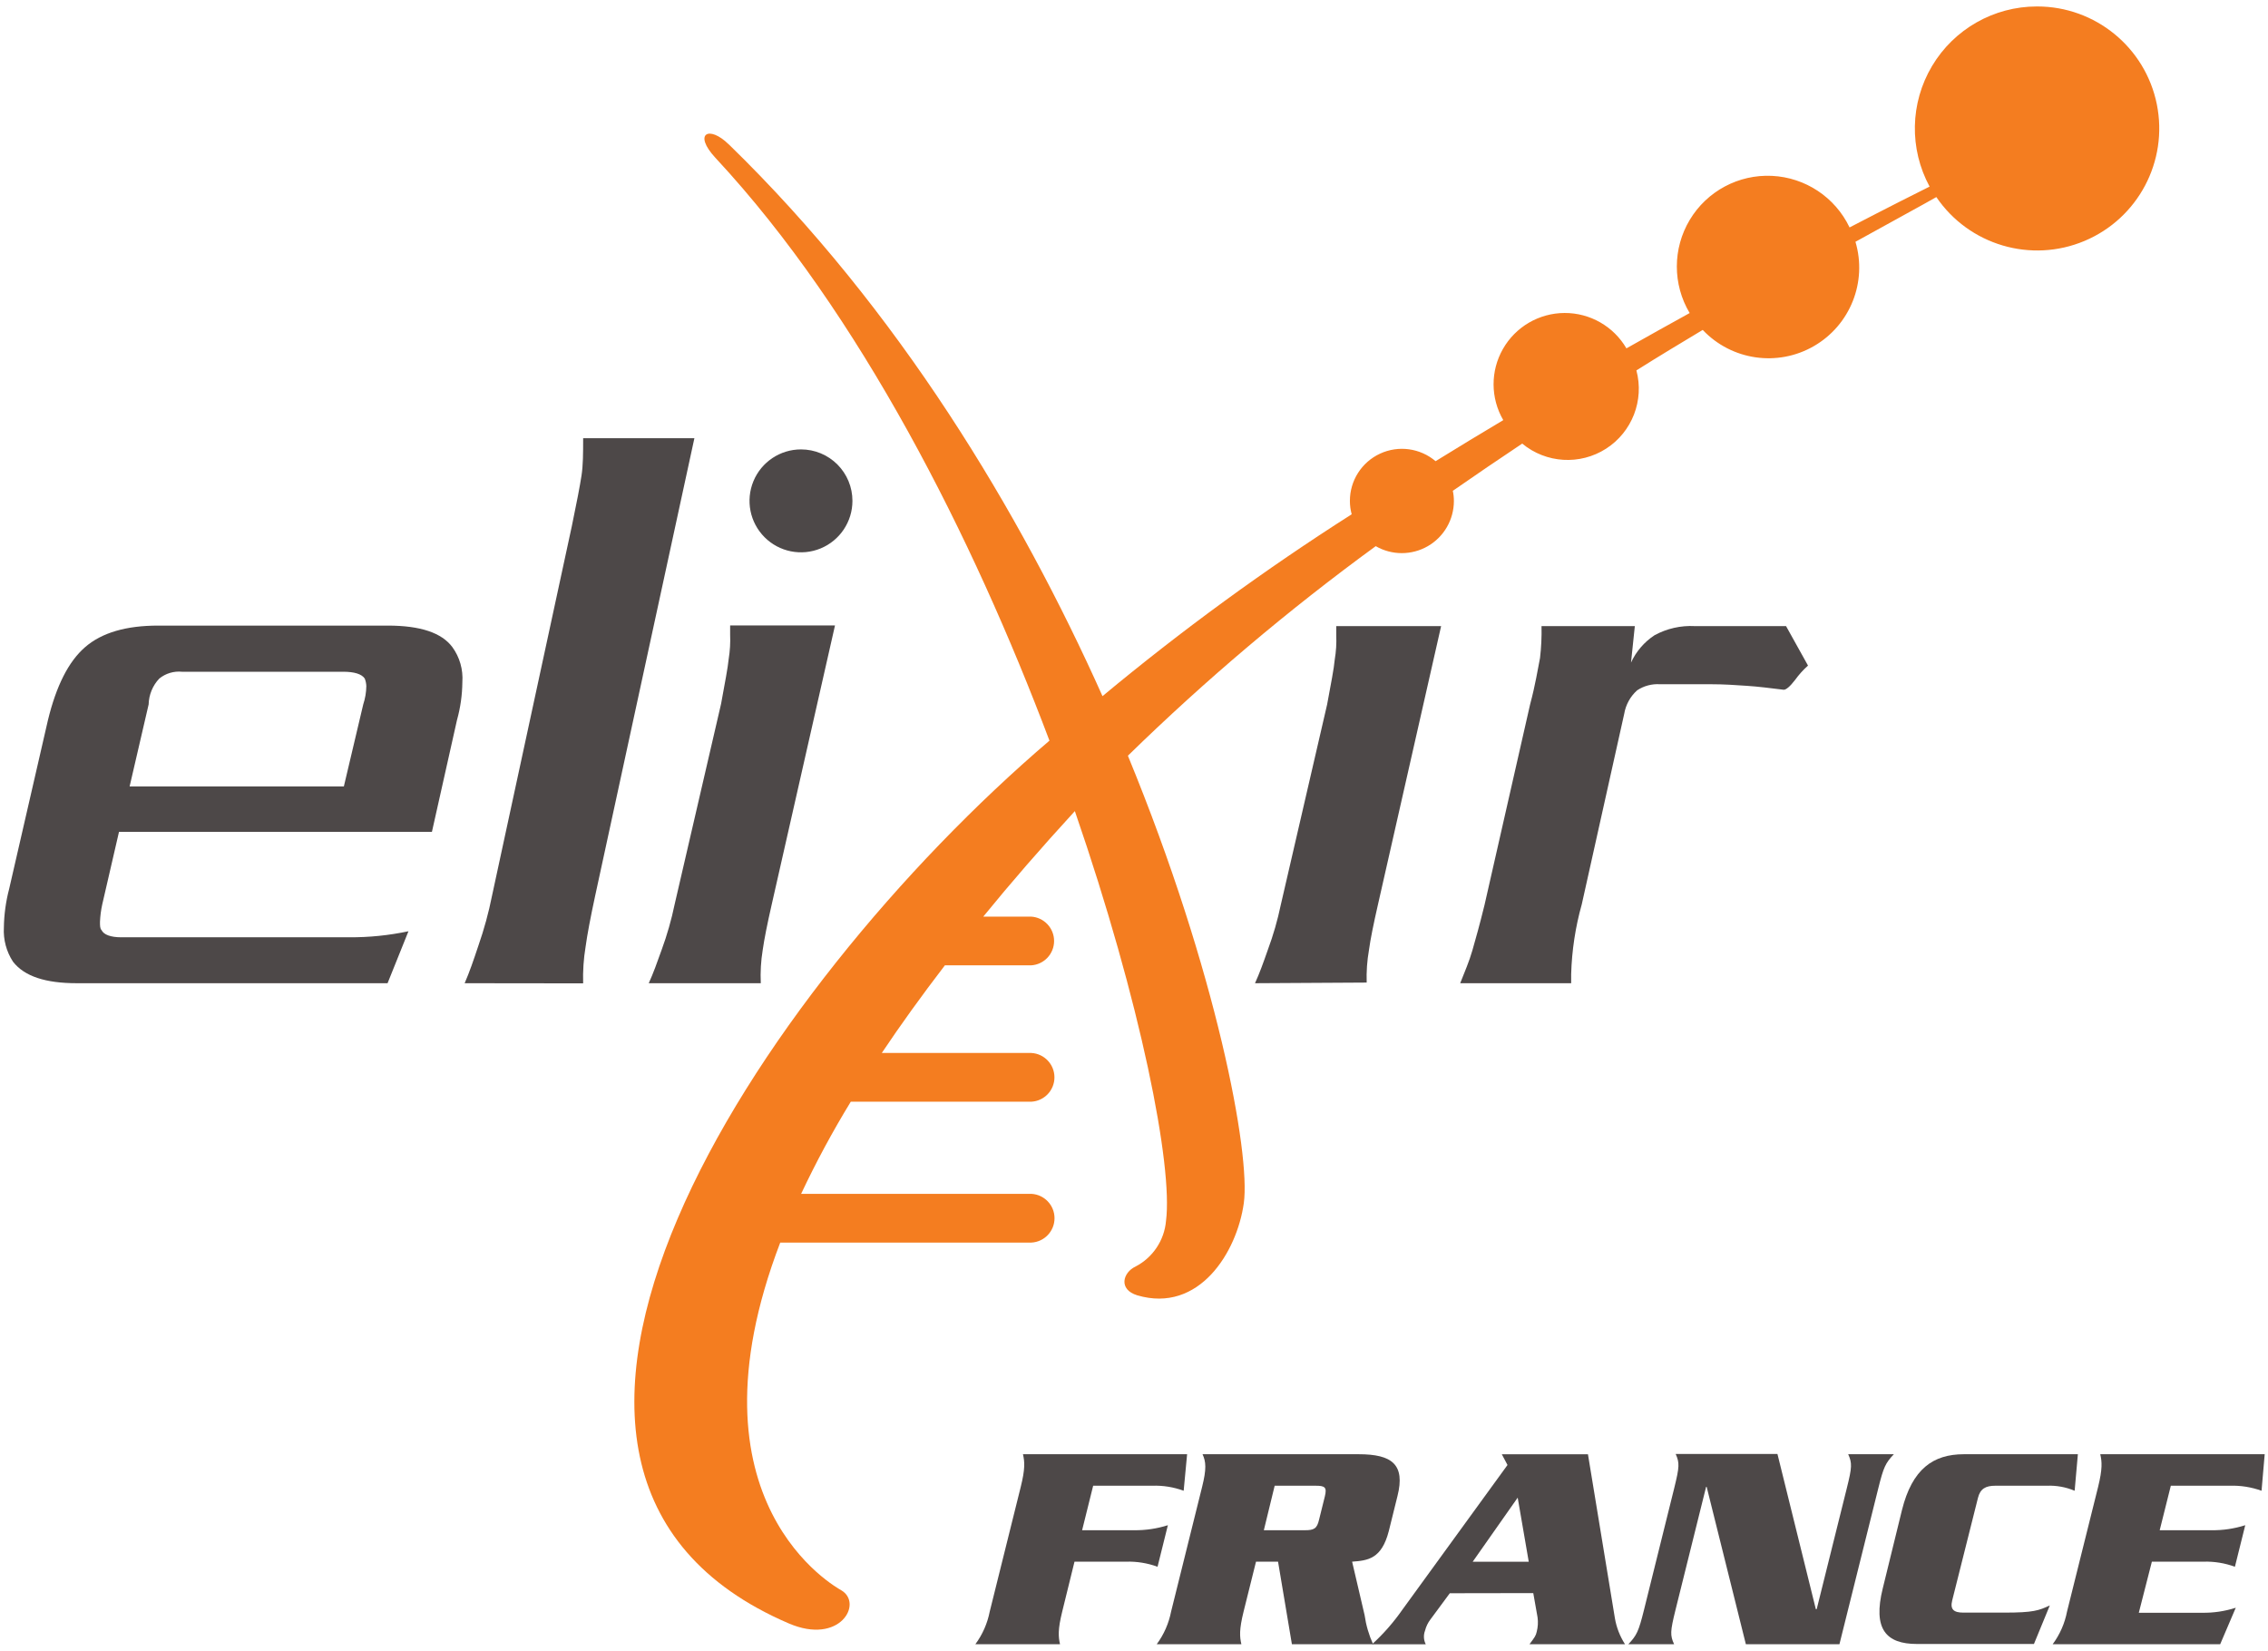
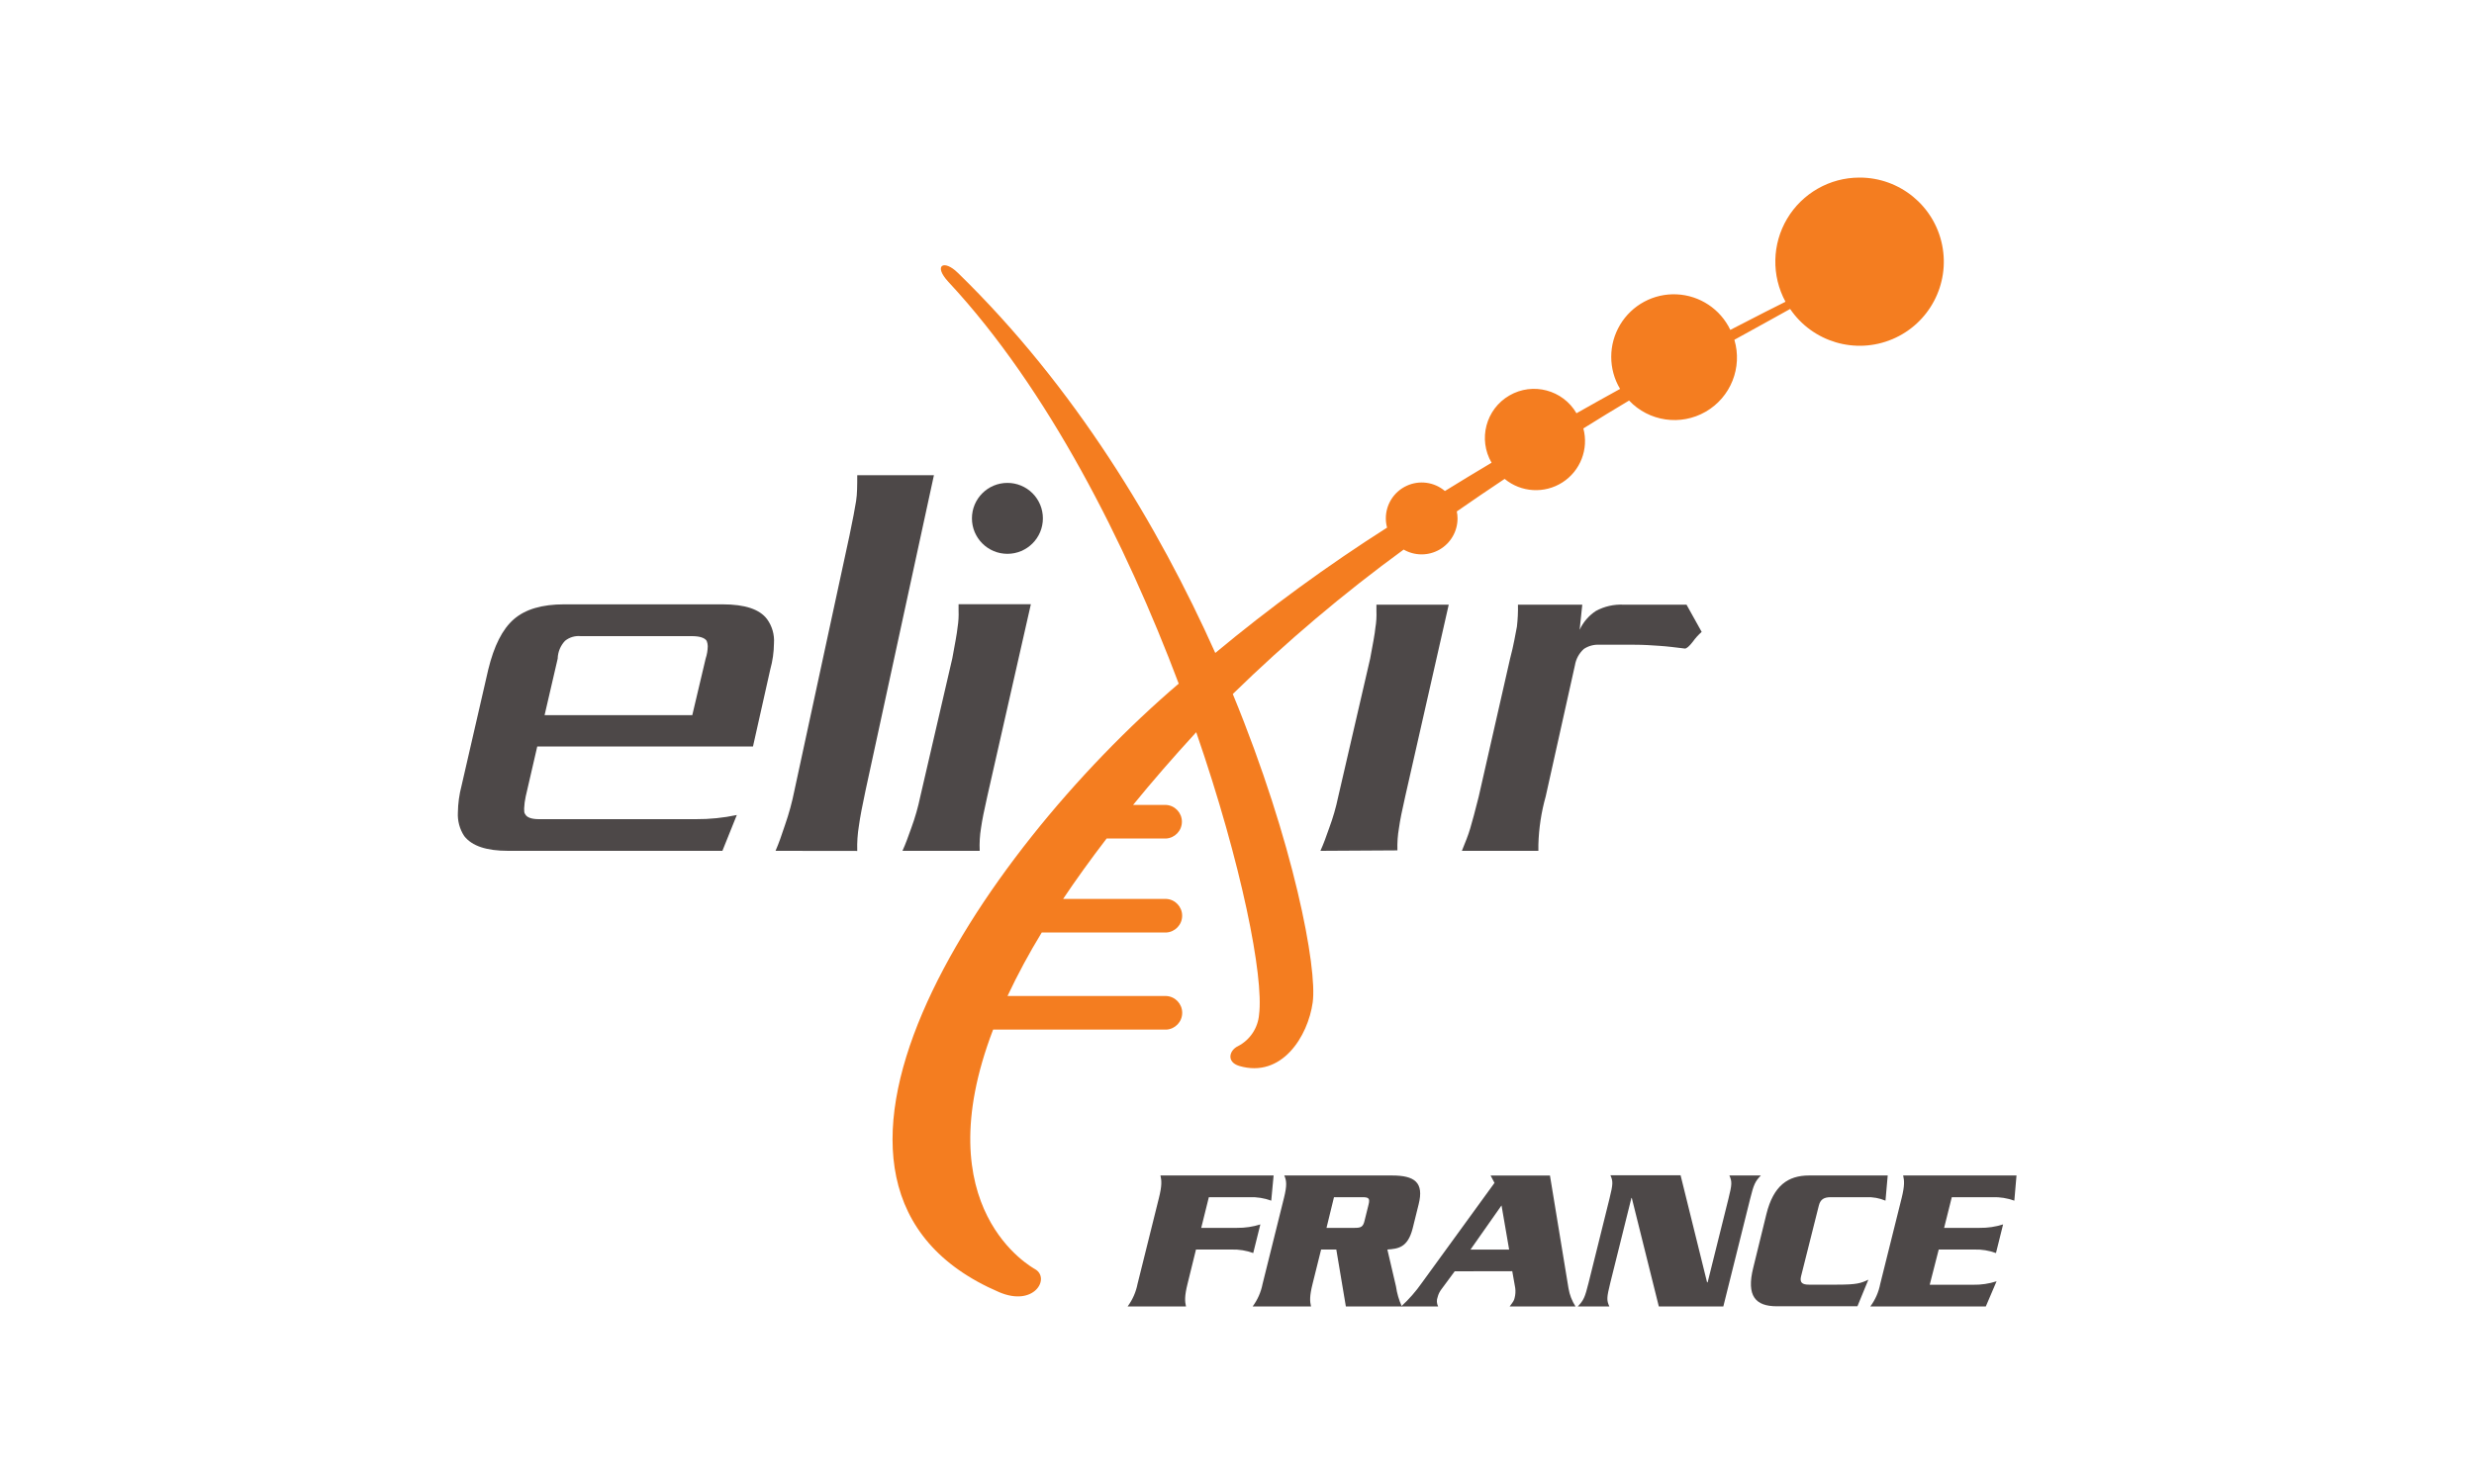
- <svg xmlns="http://www.w3.org/2000/svg" width="316px" height="230px" viewBox="0 0 316 230" version="1.1">
-   <defs />
-   <g id="Page-1" stroke="none" stroke-width="1" fill="none" fill-rule="evenodd">
-     <g id="Nodes">
-       <path d="M90.39,137 C91.02,135.62 91.55,134.14 92.19,132.34 C92.948,130.274 93.553,128.155 94,126 L100.47,98.06 C100.99,95.2 101.41,93.06 101.53,91.81 C101.71,90.69 101.777,89.554 101.73,88.42 L101.73,87.15 L116.34,87.15 L107.53,126 C106.9,128.76 106.48,130.87 106.27,132.36 C106.018,133.893 105.927,135.448 106,137 L90.39,137 Z" id="Shape" fill="#4D4848" />
-       <path d="M283.79,0.9 C277.799,0.902 272.252,4.057 269.188,9.205 C266.124,14.353 265.996,20.733 268.85,26 C267.16,26.84 263.22,28.82 257.7,31.69 C255.693,27.486 251.537,24.725 246.883,24.504 C242.23,24.283 237.831,26.638 235.435,30.634 C233.039,34.63 233.033,39.619 235.42,43.62 C232.58,45.18 229.64,46.83 226.61,48.54 C224.824,45.475 221.538,43.595 217.99,43.61 C214.442,43.624 211.171,45.53 209.41,48.61 C207.648,51.689 207.664,55.475 209.45,58.54 C206.33,60.4 203.17,62.31 200.02,64.26 C197.864,62.431 194.843,62.022 192.279,63.212 C189.714,64.402 188.076,66.973 188.08,69.8 C188.08,70.428 188.164,71.054 188.33,71.66 C176.234,79.366 164.637,87.829 153.61,97 C142.12,71.32 125.19,43.13 101.61,20.18 L101.54,20.12 C98.78,17.4 96.54,18.6 99.67,21.98 L99.79,22.11 C119.79,43.64 135.51,74.79 146.22,103.2 C105.59,137.89 60.81,205.11 109.89,226.2 C117.04,229.28 120.3,223.4 117.22,221.59 C116.67,221.26 94.81,209.45 108.71,173.14 L143.71,173.14 C145.513,173.042 146.926,171.551 146.926,169.745 C146.926,167.939 145.513,166.448 143.71,166.35 L111.62,166.35 C113.692,161.948 116.002,157.661 118.54,153.51 L143.7,153.51 C145.503,153.412 146.916,151.921 146.916,150.115 C146.916,148.309 145.503,146.818 143.7,146.72 L122.86,146.72 C125.46,142.833 128.39,138.763 131.65,134.51 L143.65,134.51 C145.453,134.412 146.866,132.921 146.866,131.115 C146.866,129.309 145.453,127.818 143.65,127.72 L137,127.72 C140.8,123.053 145.013,118.197 149.64,113.15 L149.76,113.02 C158.98,139.74 163.44,162.52 162.46,170.11 C162.23,172.83 160.616,175.24 158.19,176.49 C156.47,177.3 155.77,179.67 158.46,180.49 C167.06,183.02 172.35,174.49 173.3,167.64 C174.25,160.79 169.56,135.45 157.15,105.3 C167.948,94.755 179.488,84.996 191.68,76.1 C193.927,77.397 196.695,77.397 198.941,76.099 C201.188,74.802 202.571,72.404 202.57,69.81 C202.571,69.333 202.521,68.857 202.42,68.39 C205.673,66.13 208.897,63.937 212.09,61.81 C215.414,64.562 220.136,64.849 223.77,62.52 C227.403,60.19 229.113,55.78 228,51.61 C231.18,49.61 234.27,47.75 237.24,45.97 C241.258,50.216 247.664,51.15 252.726,48.228 C257.789,45.307 260.186,39.293 258.52,33.69 C263.93,30.69 267.87,28.56 269.79,27.46 C274.342,34.153 282.98,36.708 290.441,33.569 C297.901,30.43 302.113,22.467 300.511,14.533 C298.908,6.6 291.934,0.897 283.84,0.9 L283.79,0.9 Z" id="Shape" fill="#F47D20" />
-       <path d="M54,137 L10.7,137 C6.36,137 3.4,136.05 1.81,134 C0.889,132.59 0.444,130.922 0.54,129.24 C0.567,127.417 0.815,125.603 1.28,123.84 L6.68,100.34 C7.84,95.58 9.53,92.19 11.86,90.17 C14.19,88.15 17.58,87.17 22.03,87.17 L54.03,87.17 C58.58,87.17 61.54,88.17 63.03,90.17 C64.053,91.582 64.545,93.31 64.42,95.05 C64.403,96.839 64.151,98.617 63.67,100.34 L60.18,115.91 L16.58,115.91 L14.25,126 C14.072,126.802 13.965,127.619 13.93,128.44 C13.93,128.97 13.93,129.39 14.15,129.6 C14.46,130.24 15.41,130.6 16.9,130.6 L48.65,130.6 C51.425,130.617 54.195,130.335 56.91,129.76 L54,137 Z M50.61,98.15 C50.882,97.33 51.027,96.474 51.04,95.61 C51.03,95.246 50.956,94.888 50.82,94.55 C50.4,93.91 49.34,93.6 47.82,93.6 L25.36,93.6 C24.22,93.488 23.081,93.829 22.19,94.55 C21.27,95.527 20.743,96.809 20.71,98.15 L18.06,109.58 L47.91,109.58 L50.61,98.15 Z" id="Shape" fill="#4D4848" />
-       <path d="M64.74,137 C65.41,135.46 65.98,133.8 66.65,131.78 C67.449,129.494 68.087,127.155 68.56,124.78 L79.68,73.28 C80.35,70.07 80.8,67.7 81.02,66.28 C81.24,64.86 81.25,63.2 81.25,61.06 L96.75,61.06 L82.93,124.79 C82.263,127.877 81.817,130.253 81.59,131.92 C81.312,133.605 81.198,135.313 81.25,137.02 L64.74,137 Z" id="Shape" fill="#4D4848" />
-       <path d="M243.36,95.56 C241.77,95.45 240.18,95.34 238.36,95.34 L231.27,95.34 C230.149,95.27 229.036,95.569 228.1,96.19 C227.146,97.048 226.512,98.204 226.3,99.47 L220.39,126 C219.499,129.174 219.002,132.445 218.91,135.74 L218.91,137 L203.45,137 C204.08,135.41 204.72,133.92 205.14,132.45 C205.56,130.98 206.14,128.95 206.84,126.09 L213.19,98.15 C213.93,95.39 214.25,93.28 214.57,91.69 C214.745,90.213 214.815,88.726 214.78,87.24 L227.78,87.24 L227.25,92.32 C227.964,90.767 229.101,89.447 230.53,88.51 C232.247,87.576 234.189,87.137 236.14,87.24 L248.85,87.24 L251.91,92.74 C251.238,93.339 250.635,94.009 250.11,94.74 C249.38,95.69 248.85,96.11 248.53,96.11 C246.64,95.88 244.94,95.66 243.36,95.56 L243.36,95.56 Z" id="Shape" fill="#4D4848" />
-       <path d="M174.86,137 C175.49,135.62 176.02,134.14 176.65,132.34 C177.405,130.305 178.007,128.215 178.45,126.09 L184.91,98.15 C185.44,95.29 185.86,93.15 185.97,91.9 C186.159,90.78 186.229,89.644 186.18,88.51 L186.18,87.24 L200.79,87.24 L192,126 C191.37,128.76 190.94,130.87 190.74,132.36 C190.477,133.862 190.37,135.386 190.42,136.91 L174.86,137 Z" id="Shape" fill="#4D4848" />
-       <path d="M118.77,69.79 C118.77,72.691 117.022,75.306 114.342,76.415 C111.661,77.524 108.576,76.909 106.527,74.856 C104.477,72.804 103.866,69.718 104.979,67.039 C106.092,64.36 108.709,62.616 111.61,62.62 C113.511,62.62 115.333,63.376 116.676,64.721 C118.019,66.066 118.773,67.889 118.77,69.79 L118.77,69.79 Z" id="Shape" fill="#4D4848" />
-       <path d="M148,224.55 C147.37,227.08 147.46,228.07 147.69,229.1 L135.9,229.1 C136.896,227.751 137.579,226.196 137.9,224.55 L142.22,207.18 C142.85,204.66 142.77,203.67 142.53,202.63 L165.4,202.63 L164.92,207.72 C163.52,207.204 162.032,206.966 160.54,207.02 L152.31,207.02 L150.77,213.22 L158,213.22 C159.601,213.24 161.194,213.004 162.72,212.52 L161.28,218.31 C159.882,217.798 158.399,217.557 156.91,217.6 L149.71,217.6 L148,224.55 Z" id="Shape" fill="#4D4848" />
-       <path d="M175,217.6 L173.27,224.55 C172.64,227.08 172.72,228.07 172.96,229.1 L161.17,229.1 C162.166,227.751 162.849,226.196 163.17,224.55 L167.49,207.18 C168.12,204.66 168.03,203.67 167.55,202.63 L189.3,202.63 C193.93,202.63 195.82,204.04 194.71,208.46 L193.5,213.34 C192.5,217.23 190.58,217.44 188.39,217.6 L190.13,225.05 C190.328,226.449 190.726,227.813 191.31,229.1 L180,229.1 L178.07,217.6 L175,217.6 Z M176.09,213.22 L181.79,213.22 C183.08,213.22 183.5,213.01 183.79,211.73 L184.59,208.51 C184.91,207.22 184.59,207.02 183.31,207.02 L177.6,207.02 L176.09,213.22 Z" id="Shape" fill="#4D4848" />
-       <path d="M202,222 L199.31,225.64 C198.952,226.106 198.694,226.64 198.55,227.21 C198.313,227.829 198.349,228.519 198.65,229.11 L191.17,229.11 C192.747,227.671 194.159,226.061 195.38,224.31 L210.04,204.13 L209.25,202.64 L221.25,202.64 L225,225.46 C225.218,226.756 225.698,227.995 226.41,229.1 L213.11,229.1 C213.85,228.1 213.98,227.94 214.11,227.37 C214.279,226.717 214.32,226.038 214.23,225.37 L213.63,221.98 L202,222 Z M213,217.61 L211.46,208.68 L205.19,217.61 L213,217.61 Z" id="Shape" fill="#4D4848" />
-       <path d="M237.79,207.18 L237.71,207.18 L233.44,224.35 C232.7,227.35 232.69,227.86 233.25,229.1 L226.88,229.1 C228.05,227.86 228.31,227.32 229.05,224.35 L233.27,207.35 C234.01,204.35 234.02,203.83 233.47,202.59 L247.65,202.59 L253,224.22 L253.12,224.22 L257.31,207.39 C258.06,204.39 258.06,203.87 257.51,202.63 L263.87,202.63 C262.7,203.87 262.44,204.41 261.7,207.39 L256.29,229.1 L243.25,229.1 L237.79,207.18 Z" id="Shape" fill="#4D4848" />
-       <path d="M289.06,207.72 C287.834,207.203 286.509,206.964 285.18,207.02 L278,207.02 C276.67,207.02 275.91,207.43 275.59,208.71 L272,223 C271.68,224.28 272.24,224.7 273.56,224.7 L279.27,224.7 C283.32,224.7 284.06,224.41 285.6,223.7 L283.39,229.07 L267.09,229.07 C262.79,229.07 260.91,227 262.33,221.3 L265,210.41 C266.42,204.7 269.33,202.63 273.63,202.63 L289.51,202.63 L289.06,207.72 Z" id="Shape" fill="#4D4848" />
-       <path d="M306.79,224.72 C308.391,224.749 309.986,224.513 311.51,224.02 L309.34,229.1 L286,229.1 C287,227.753 287.684,226.198 288,224.55 L292.33,207.18 C292.95,204.66 292.87,203.67 292.63,202.63 L315.54,202.63 L315.1,207.72 C313.688,207.209 312.191,206.971 310.69,207.02 L302.46,207.02 L300.91,213.22 L308.11,213.22 C309.711,213.242 311.305,213.006 312.83,212.52 L311.39,218.31 C309.992,217.797 308.509,217.556 307.02,217.6 L299.82,217.6 L298,224.72 L306.79,224.72 Z" id="Shape" fill="#4D4848" />
-     </g>
+ <svg xmlns="http://www.w3.org/2000/svg" width="500" height="300" viewBox="0 100 500 300">
+   <defs>
+     <style>.cls-1{fill:#4d4848;}.cls-2{fill:#f47d20;}</style>
+   </defs>
+   <g id="Nodes">
+     <path class="cls-1" d="M182.39,272c.63-1.38,1.16-2.86,1.8-4.66A44.89,44.89,0,0,0,186,261l6.47-27.94c.52-2.86.94-5,1.06-6.25a17,17,0,0,0,.2-3.39v-1.27h14.61L199.53,261c-.63,2.76-1.05,4.87-1.26,6.36A22.21,22.21,0,0,0,198,272Z" />
+     <path class="cls-2" d="M375.79,135.9A17,17,0,0,0,360.85,161c-1.69.84-5.63,2.82-11.15,5.69a12.65,12.65,0,1,0-22.28,11.93c-2.84,1.56-5.78,3.21-8.81,4.92a9.93,9.93,0,0,0-17.16,10c-3.12,1.86-6.28,3.77-9.43,5.72a7.25,7.25,0,0,0-11.94,5.54,7.08,7.08,0,0,0,.25,1.86A339.87,339.87,0,0,0,245.61,232c-11.49-25.68-28.42-53.87-52-76.82l-.07-.06c-2.76-2.72-5-1.52-1.87,1.86l.12.13c20,21.53,35.72,52.68,46.43,81.09-40.63,34.69-85.41,101.91-36.33,123,7.15,3.08,10.41-2.8,7.33-4.61-.55-.33-22.41-12.14-8.51-48.45h35a3.4,3.4,0,0,0,0-6.79H203.62a134.31,134.31,0,0,1,6.92-12.84H235.7a3.4,3.4,0,0,0,0-6.79H214.86q3.9-5.83,8.79-12.21h12a3.4,3.4,0,0,0,0-6.79H229q5.7-7,12.64-14.57l.12-.13c9.22,26.72,13.68,49.5,12.7,57.09a7.93,7.93,0,0,1-4.27,6.38c-1.72.81-2.42,3.18.27,4,8.6,2.53,13.89-6,14.84-12.85s-3.74-32.19-16.15-62.34a316.1,316.1,0,0,1,34.53-29.2,7.26,7.26,0,0,0,10.89-6.29,6.64,6.64,0,0,0-.15-1.42q4.88-3.39,9.67-6.58A9.92,9.92,0,0,0,320,186.61c3.18-2,6.27-3.86,9.24-5.64a12.63,12.63,0,0,0,21.28-12.28c5.41-3,9.35-5.13,11.27-6.23a17,17,0,1,0,14.05-26.56Z" />
+     <path class="cls-1" d="M146,272h-43.3c-4.34,0-7.3-.95-8.89-3a7.89,7.89,0,0,1-1.27-4.76,22.47,22.47,0,0,1,.74-5.4l5.4-23.5c1.16-4.76,2.85-8.15,5.18-10.17s5.72-3,10.17-3h32c4.55,0,7.51,1,9,3a7.41,7.41,0,0,1,1.39,4.88,20.42,20.42,0,0,1-.75,5.29l-3.49,15.57H108.58L106.25,261a14.11,14.11,0,0,0-.32,2.44c0,.53,0,.95.22,1.16.31.64,1.26,1,2.75,1h31.75a38.69,38.69,0,0,0,8.26-.84Zm-3.39-38.85a8.44,8.44,0,0,0,.43-2.54,3.07,3.07,0,0,0-.22-1.06c-.42-.64-1.48-.95-3-.95H117.36a4.36,4.36,0,0,0-3.17.95,5.45,5.45,0,0,0-1.48,3.6l-2.65,11.43h29.85Z" />
+     <path class="cls-1" d="M156.74,272c.67-1.54,1.24-3.2,1.91-5.22a52,52,0,0,0,1.91-7l11.12-51.5c.67-3.21,1.12-5.58,1.34-7s.23-3.08.23-5.22h15.5l-13.82,63.73q-1,4.63-1.34,7.13a26.34,26.34,0,0,0-.34,5.1Z" />
+     <path class="cls-1" d="M335.36,230.56c-1.59-.11-3.18-.22-5-.22h-7.09a5.15,5.15,0,0,0-3.17.85,5.67,5.67,0,0,0-1.8,3.28L312.39,261a40.17,40.17,0,0,0-1.48,9.74V272H295.45c.63-1.59,1.27-3.08,1.69-4.55s1-3.5,1.7-6.36l6.35-27.94c.74-2.76,1.06-4.87,1.38-6.46a31.58,31.58,0,0,0,.21-4.45h13l-.53,5.08a9.1,9.1,0,0,1,3.28-3.81,10.57,10.57,0,0,1,5.61-1.27h12.71l3.06,5.5a12.26,12.26,0,0,0-1.8,2c-.73.95-1.26,1.37-1.58,1.37C338.64,230.88,336.94,230.66,335.36,230.56Z" />
+     <path class="cls-1" d="M266.86,272c.63-1.38,1.16-2.86,1.79-4.66a43.46,43.46,0,0,0,1.8-6.25l6.46-27.94c.53-2.86.95-5,1.06-6.25a16.19,16.19,0,0,0,.21-3.39v-1.27h14.61L284,261c-.63,2.76-1.06,4.87-1.26,6.36a22.21,22.21,0,0,0-.32,4.55Z" />
+     <path class="cls-1" d="M210.77,204.79a7.17,7.17,0,1,1-7.16-7.17A7.16,7.16,0,0,1,210.77,204.79Z" />
+     <path class="cls-1" d="M240,359.55c-.63,2.53-.54,3.52-.31,4.55H227.9a11.3,11.3,0,0,0,2-4.55l4.32-17.37c.63-2.52.55-3.51.31-4.55H257.4l-.48,5.09a11.46,11.46,0,0,0-4.38-.7h-8.23l-1.54,6.2H250a15,15,0,0,0,4.72-.7l-1.44,5.79a11.72,11.72,0,0,0-4.37-.71h-7.2Z" />
+     <path class="cls-1" d="M267,352.6l-1.73,6.95c-.63,2.53-.55,3.52-.31,4.55H253.17a11.3,11.3,0,0,0,2-4.55l4.32-17.37c.63-2.52.54-3.51.06-4.55h21.75c4.63,0,6.52,1.41,5.41,5.83l-1.21,4.88c-1,3.89-2.92,4.1-5.11,4.26l1.74,7.45a14.82,14.82,0,0,0,1.18,4.05H272l-1.93-11.5Zm1.09-4.38h5.7c1.29,0,1.71-.21,2-1.49l.8-3.22c.32-1.29,0-1.49-1.28-1.49h-5.71Z" />
+     <path class="cls-1" d="M294,357l-2.69,3.64a4.31,4.31,0,0,0-.76,1.57,2.34,2.34,0,0,0,.1,1.9h-7.48a28.77,28.77,0,0,0,4.21-4.8l14.66-20.18-.79-1.49h12L317,360.46a9.69,9.69,0,0,0,1.41,3.64H305.11c.74-1,.87-1.16,1-1.73a5.21,5.21,0,0,0,.12-2l-.6-3.39Zm11-4.39-1.54-8.93-6.27,8.93Z" />
+     <path class="cls-1" d="M329.79,342.18h-.08l-4.27,17.17c-.74,3-.75,3.51-.19,4.75h-6.37c1.17-1.24,1.43-1.78,2.17-4.75l4.22-17c.74-3,.75-3.52.2-4.76h14.18L345,359.22h.12l4.19-16.83c.75-3,.75-3.52.2-4.76h6.36c-1.17,1.24-1.43,1.78-2.17,4.76l-5.41,21.71H335.25Z" />
+     <path class="cls-1" d="M381.06,342.72a9,9,0,0,0-3.88-.7H370c-1.33,0-2.09.41-2.41,1.69L364,358c-.32,1.28.24,1.7,1.56,1.7h5.71c4.05,0,4.79-.29,6.33-1l-2.21,5.37h-16.3c-4.3,0-6.18-2.07-4.76-7.77L357,345.41c1.42-5.71,4.33-7.78,8.63-7.78h15.88Z" />
+     <path class="cls-1" d="M398.79,359.72a14.47,14.47,0,0,0,4.72-.7l-2.17,5.08H378a11.16,11.16,0,0,0,2-4.55l4.33-17.37c.62-2.52.54-3.51.3-4.55h22.91l-.44,5.09a11.82,11.82,0,0,0-4.41-.7h-8.23l-1.55,6.2h7.2a14.87,14.87,0,0,0,4.72-.7l-1.44,5.79a11.68,11.68,0,0,0-4.37-.71h-7.2L390,359.72Z" />
  </g>
</svg>
